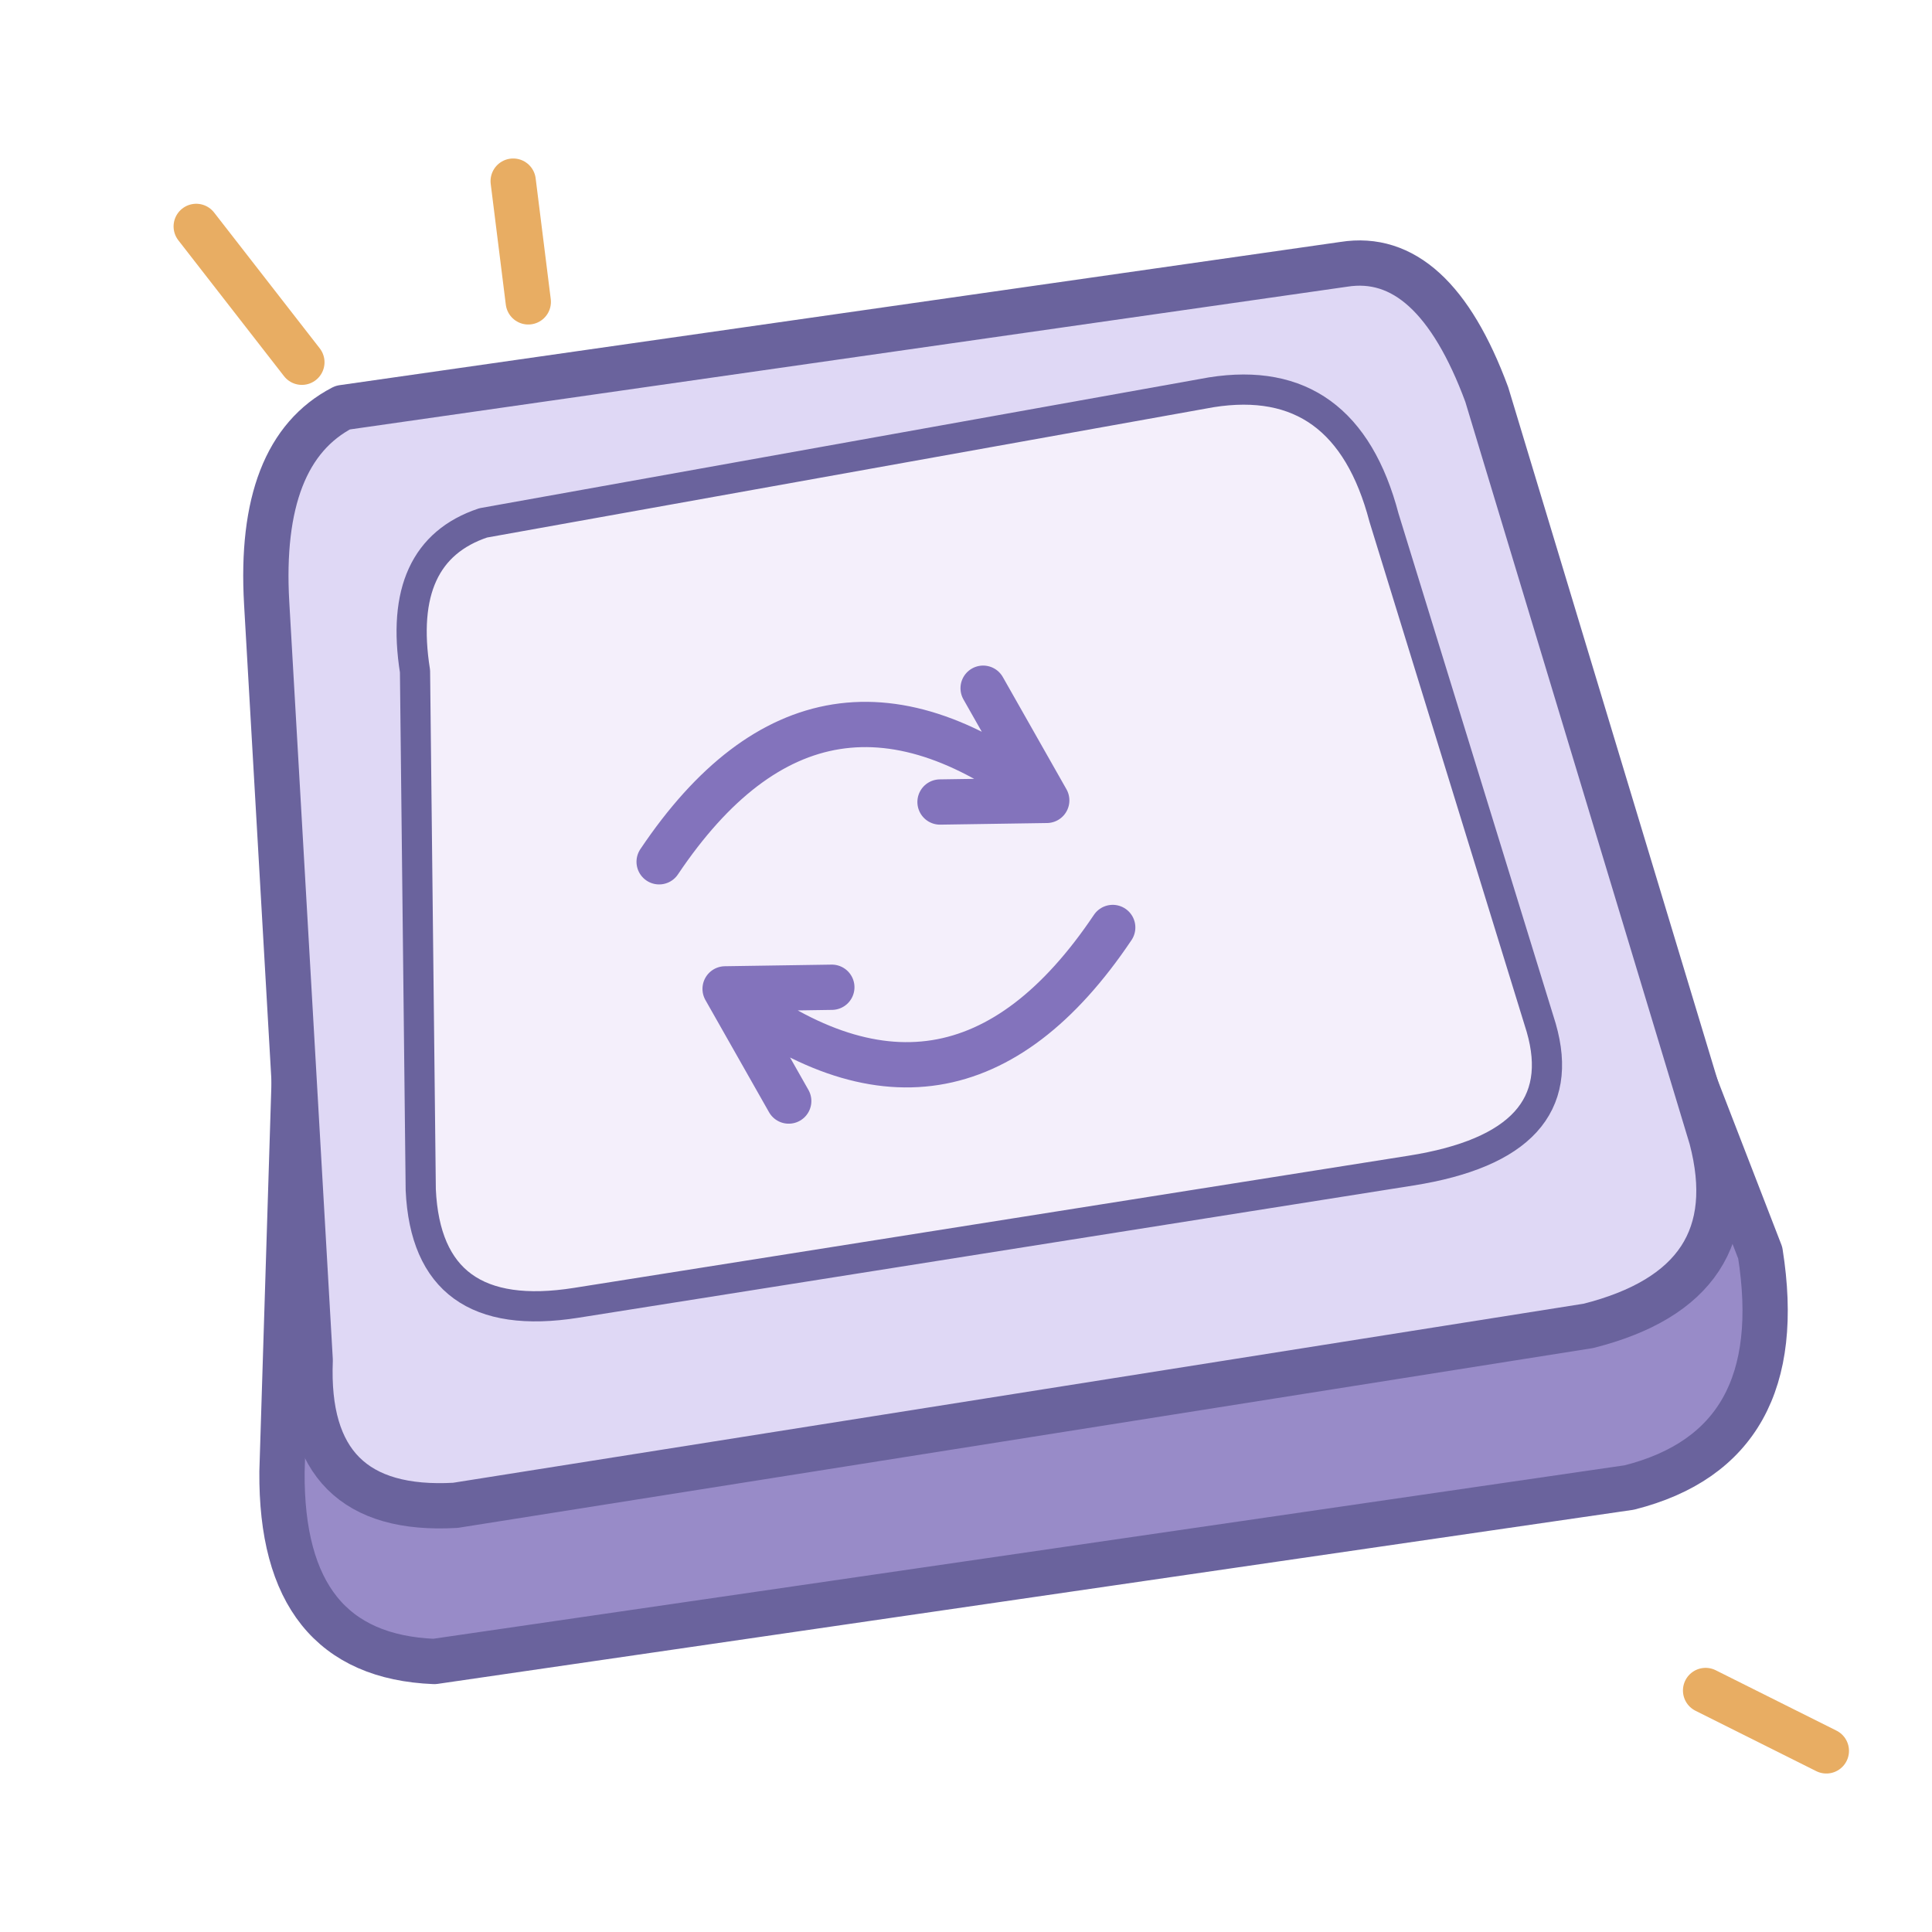
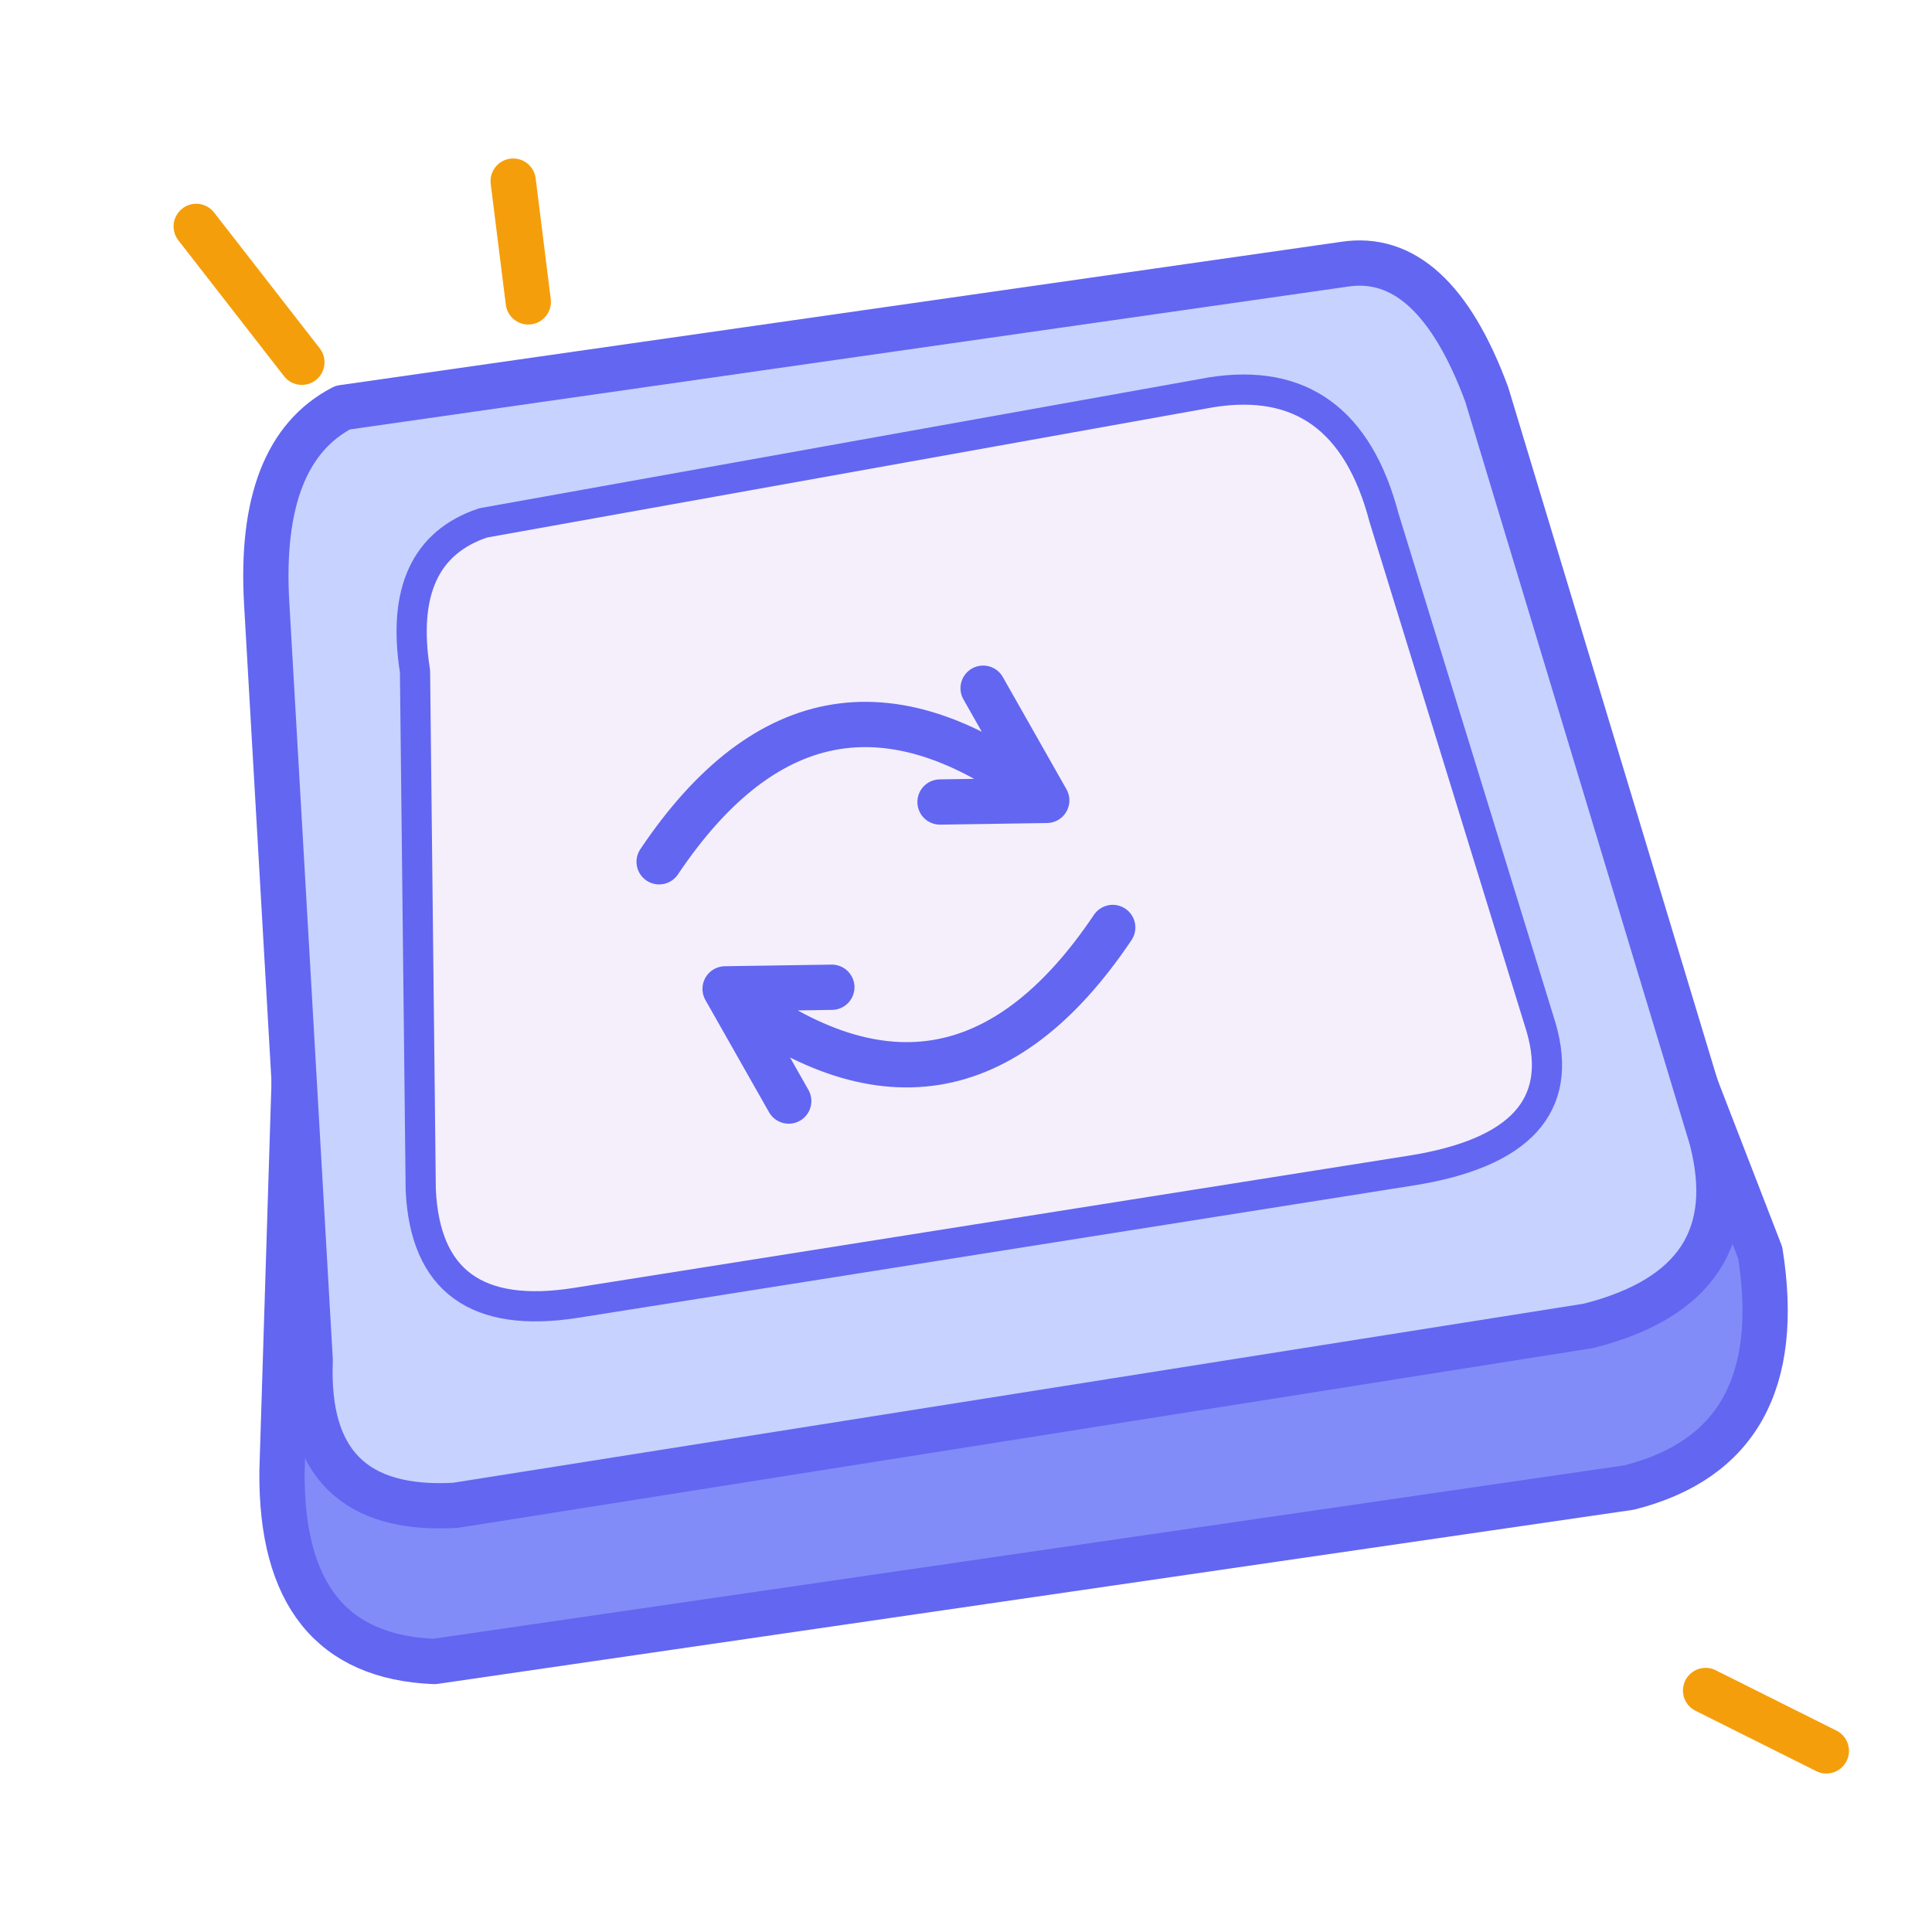
<svg xmlns="http://www.w3.org/2000/svg" viewBox="0 0 128 128" fill="none" stroke-linecap="round" stroke-linejoin="round">
-   <g transform="rotate(-9 64 64)" stroke="#6a639d" stroke-width="3">
-     <path d="M26 27 99 26 113 91Q113 104 102 105L22 104Q12 102 14 90Z" fill="#988bc8" />
-     <path d="M29 21 96 22Q102 22 104 32L111 83Q112 93 101 94L25 94Q15 93 17 83L22 33Q23 23 29 21Z" fill="#dfd8f5" />
+   <g transform="rotate(-9 64 64)" stroke="#6366f1" stroke-width="3">
+     <path d="M26 27 99 26 113 91Q113 104 102 105L22 104Q12 102 14 90Z" fill="#818cf8" />
+     <path d="M29 21 96 22Q102 22 104 32L111 83Q112 93 101 94L25 94Q15 93 17 83L22 33Q23 23 29 21Z" fill="#c7d2fe" />
    <path d="M37 30 86 29Q95 29 96 39L101 74Q102 82 91 82L35 82Q25 82 26 73L31 39Q31 31 37 30Z" fill="#f4effb" stroke-width="2" />
-     <path d="M45 54q13-14 26 0l-7-1m7 1-3-8M74 63q-13 14-26 0l7 1m-7-1 3 8" stroke="#8373bc" />
+     <path d="M45 54q13-14 26 0l-7-1m7 1-3-8M74 63q-13 14-26 0l7 1m-7-1 3 8" stroke="#6366f1" />
  </g>
-   <path d="m13 15 7 9m14-12 1 8m78 92 8 4" stroke="#e8ad63" stroke-width="3" />
+   <path d="m13 15 7 9m14-12 1 8m78 92 8 4" stroke="#f59e0b" stroke-width="3" />
</svg>
